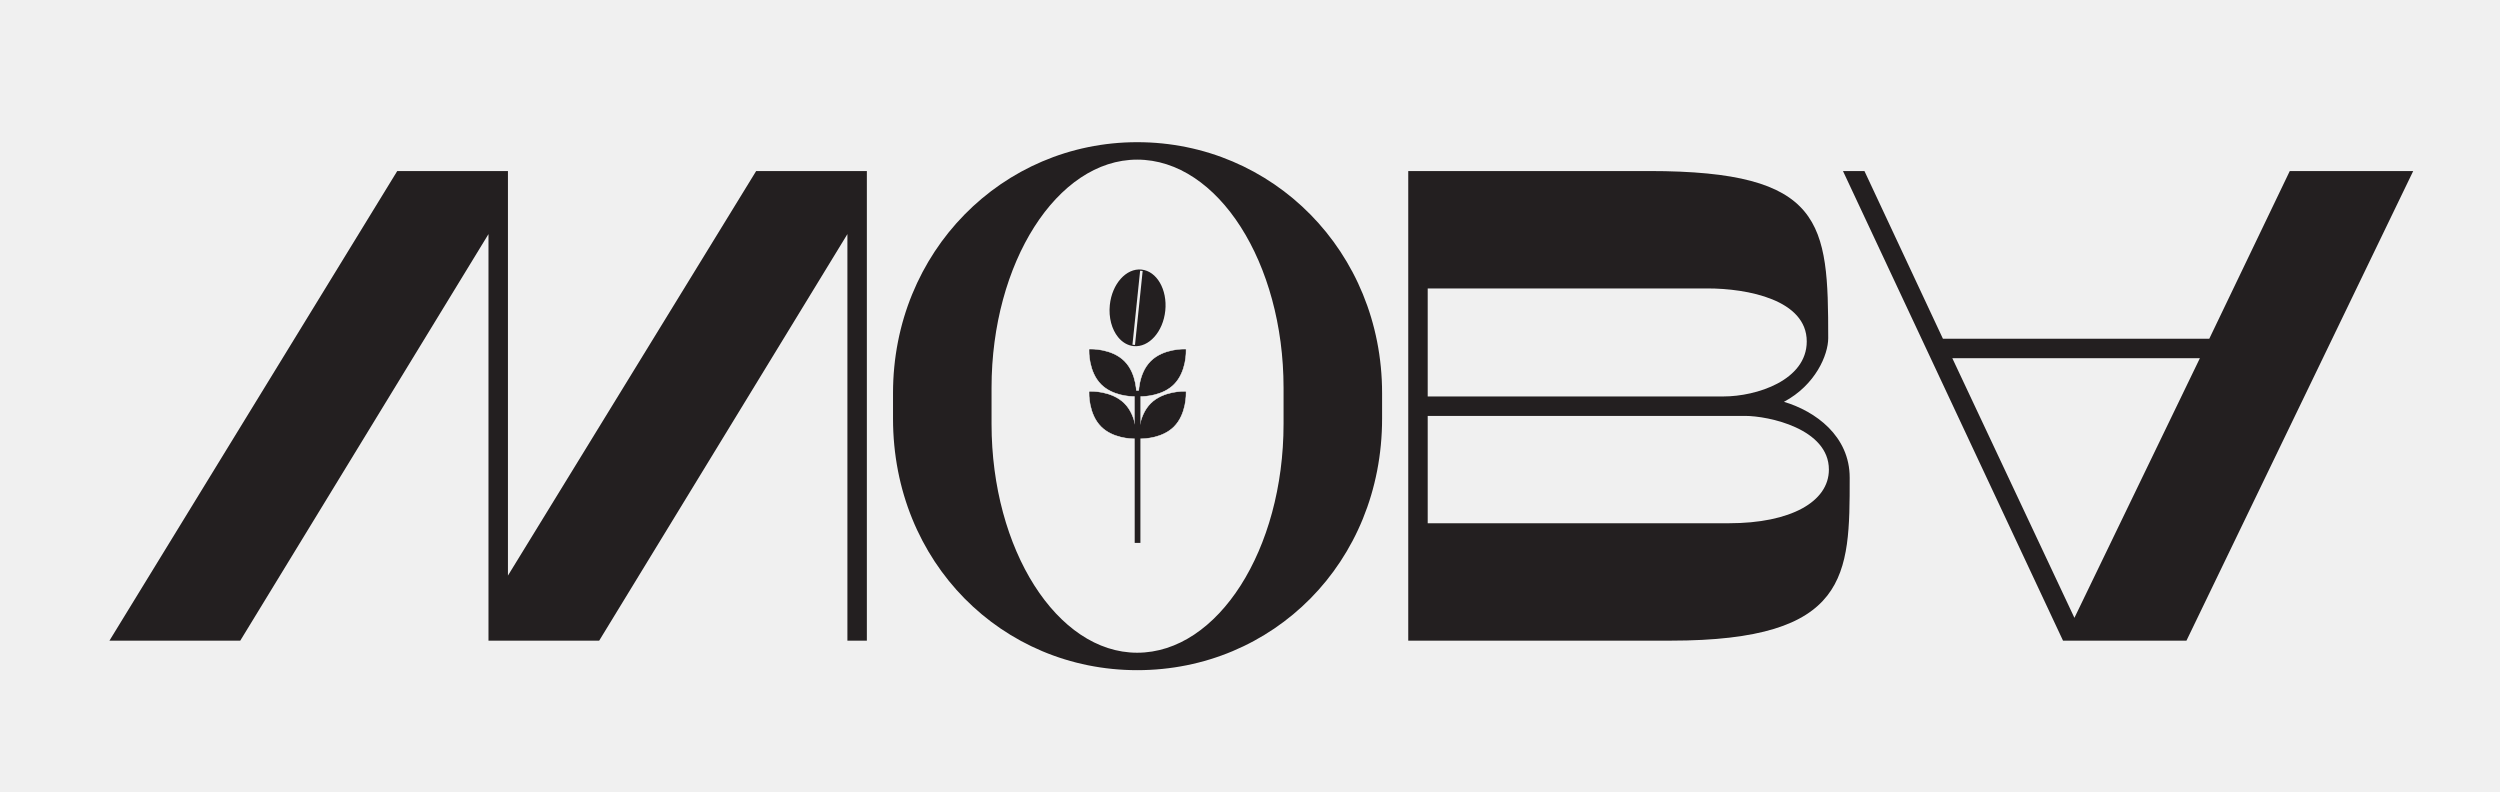
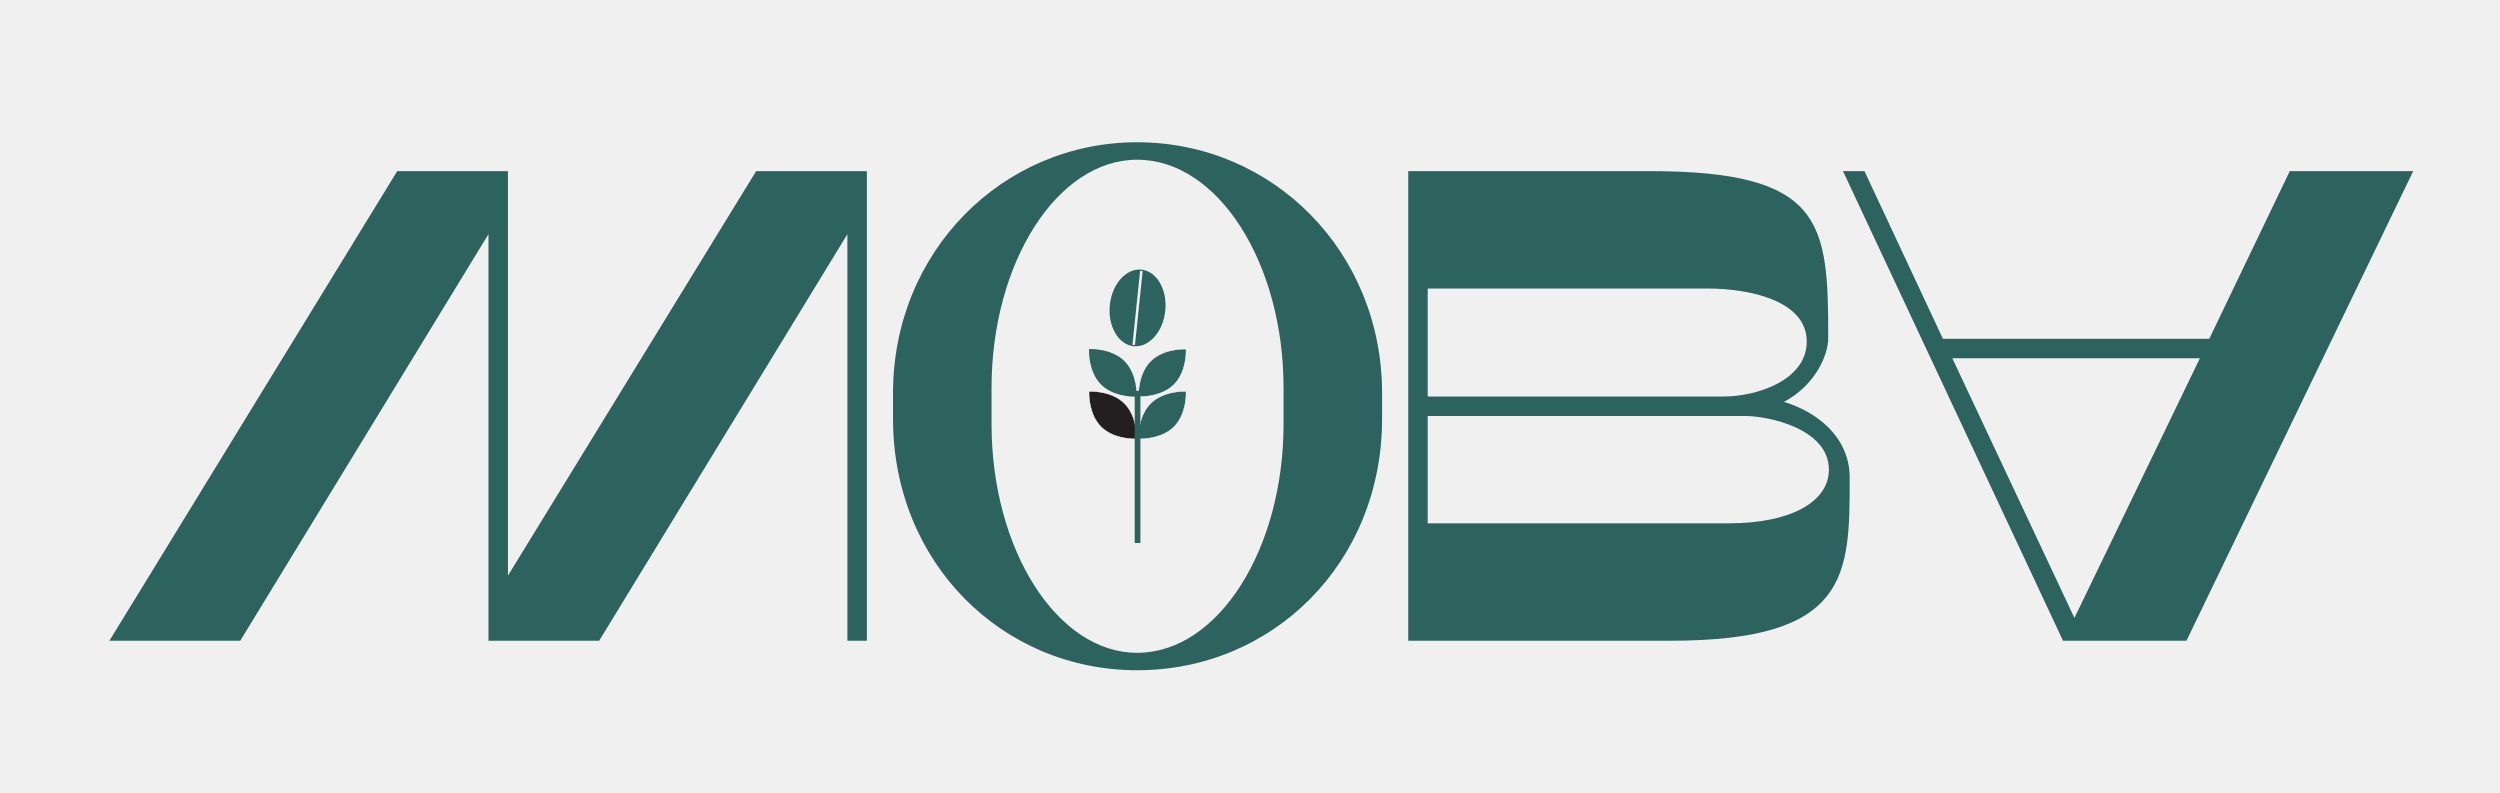
- <svg xmlns="http://www.w3.org/2000/svg" viewBox="0 0 7158.387 2267.72" height="22.677" width="71.584" xml:space="preserve" id="svg2" version="1.1">
-   <defs id="defs6">
-     <clipPath id="clipPath22" clipPathUnits="userSpaceOnUse">
-       <path id="path20" d="M 0,1700.787 H 5368.794 V 0 H 0 Z" />
+ <svg xmlns="http://www.w3.org/2000/svg" viewBox="0 0 7158.39 2267.72" fill="none" stroke="currentColor" height="22.68" width="71.58" xml:space="preserve">
+   <defs>
+     <clipPath id="a" clipPathUnits="userSpaceOnUse">
+       <path d="M0 1700.79h5368.8V0H0Z" />
    </clipPath>
  </defs>
-   <g transform="matrix(1.333333,0,0,-1.333333,0,2267.72)" id="g10">
-     <g transform="translate(234.9995,324.9734)" id="g12">
-       <path id="path14" style="fill:#231f20;fill-opacity:1;fill-rule:nonzero;stroke:none" d="M 0,0 618.075,1008.514 H 855.797 V 139.751 l 533.071,868.763 H 1626.59 V 0 h -41.782 V 873.085 L 1051.736,0 H 814.015 V 873.085 L 280.943,0 Z" />
-     </g>
-     <g id="g16">
-       <g clip-path="url(#clipPath22)" id="g18">
-         <g transform="translate(2756.468,790.3309)" id="g24">
-           <path id="path26" style="fill:#231f20;fill-opacity:1;fill-rule:nonzero;stroke:none" d="M 0,0 V 77.8 C 0,345.776 -140.645,567.649 -314.382,567.649 -486.465,567.649 -627.11,345.776 -627.11,77.8 V 0 c 0,-269.417 140.645,-491.291 312.728,-491.291 C -140.645,-491.291 0,-269.417 0,0 m -314.275,605.108 c 291.028,0 525.868,-234.839 525.868,-538.834 V 11.526 c 0,-309.758 -234.84,-540.276 -525.868,-540.276 -289.588,0 -524.428,230.518 -524.428,540.276 v 54.748 c 0,303.995 234.84,538.834 524.428,538.834" />
-         </g>
-         <g transform="translate(3927.584,692.3607)" id="g28">
-           <path id="path30" style="fill:#231f20;fill-opacity:1;fill-rule:nonzero;stroke:none" d="m 0,0 c 0,87.885 -129.666,115.259 -180.092,115.259 h -681.467 v -230.518 h 646.89 C -82.122,-115.259 0,-69.155 0,0 m -47.544,275.18 c 0,89.326 -126.785,113.818 -213.229,113.818 H -861.559 V 157.04 h 635.364 c 70.596,0 178.651,34.578 178.651,118.14 M -340.013,-367.387 H -903.341 V 641.127 h 517.224 c 376.032,0 384.676,-110.937 384.676,-358.743 0,-36.018 -27.374,-100.851 -95.088,-136.87 67.714,-20.17 141.192,-73.477 141.192,-162.803 0,-208.906 0,-350.098 -384.676,-350.098" />
-         </g>
-         <g transform="translate(4454.873,373.9584)" id="g32">
-           <path id="path34" style="fill:#231f20;fill-opacity:1;fill-rule:nonzero;stroke:none" d="m 0,0 269.417,557.564 h -531.63 z M -450.95,959.529 -282.384,599.346 H 289.588 L 462.476,959.529 H 727.571 L 240.603,-48.985 H -24.492 L -497.053,959.529 Z" />
-         </g>
-         <g transform="translate(2436.701,849.1439)" id="g36">
-           <path id="path38" style="fill:#231f20;fill-opacity:1;fill-rule:nonzero;stroke:none" d="m 0,0 c -9.267,0 -47.653,1.54 -72.092,25.979 -27.359,27.359 -26.019,72.197 -25.95,74.093 l 0.075,2 2,0.074 c 1.891,0.071 46.734,1.41 74.093,-25.949 C 5.487,48.838 4.147,3.999 4.076,2.104 L 4.001,0.104 2.002,0.03 C 1.8,0.022 1.107,0 0,0" />
-         </g>
-         <g transform="translate(2436.701,849.1439)" id="g40">
-           <path id="path42" style="fill:none;stroke:#ffffff;stroke-width:1;stroke-linecap:butt;stroke-linejoin:miter;stroke-miterlimit:10;stroke-dasharray:none;stroke-opacity:1" d="m 0,0 c -9.267,0 -47.653,1.54 -72.092,25.979 -27.359,27.359 -26.019,72.197 -25.95,74.093 l 0.075,2 2,0.074 c 1.891,0.071 46.734,1.41 74.093,-25.949 C 5.487,48.838 4.147,3.999 4.076,2.104 L 4.001,0.104 2.002,0.03 C 1.8,0.022 1.107,0 0,0 Z" />
-         </g>
-         <g transform="translate(2437.409,959.9741)" id="g44">
-           <path id="path46" style="fill:#231f20;fill-opacity:1;fill-rule:nonzero;stroke:none" d="m 0,0 -5.458,0.565 16.466,158.886 5.458,-0.565 z m 14.02,161.898 c -32.836,3.402 -63.371,-30.691 -68.065,-76 -2.836,-27.359 4.385,-52.642 17.781,-69.136 8.789,-10.822 20.243,-17.86 33.252,-19.208 32.835,-3.404 63.37,30.689 68.065,76 4.695,45.308 -18.197,84.943 -51.033,88.344" />
-         </g>
-         <g transform="translate(2447.123,849.1734)" id="g48">
-           <path id="path50" style="fill:#231f20;fill-opacity:1;fill-rule:nonzero;stroke:none" d="m 0,0 -2,0.075 -0.074,1.999 c -0.071,1.896 -1.411,46.734 25.95,74.094 27.359,27.358 72.202,26.019 74.093,25.949 l 2,-0.075 0.074,-2 c 0.07,-1.895 1.41,-46.733 -25.949,-74.093 C 49.655,1.51 11.269,-0.03 2.002,-0.03 0.895,-0.03 0.202,-0.008 0,0" />
-         </g>
-         <g transform="translate(2447.123,849.1734)" id="g52">
-           <path id="path54" style="fill:none;stroke:#ffffff;stroke-width:1;stroke-linecap:butt;stroke-linejoin:miter;stroke-miterlimit:10;stroke-dasharray:none;stroke-opacity:1" d="m 0,0 -2,0.075 -0.074,1.999 c -0.071,1.896 -1.411,46.734 25.95,74.094 27.359,27.358 72.202,26.019 74.093,25.949 l 2,-0.075 0.074,-2 c 0.07,-1.895 1.41,-46.733 -25.949,-74.093 C 49.655,1.51 11.269,-0.03 2.002,-0.03 0.895,-0.03 0.202,-0.008 0,0 Z" />
-         </g>
-         <g transform="translate(2436.701,758.3776)" id="g56">
-           <path id="path58" style="fill:#231f20;fill-opacity:1;fill-rule:nonzero;stroke:none" d="m 0,0 c -9.267,0 -47.653,1.54 -72.092,25.979 -27.359,27.359 -26.019,72.197 -25.95,74.093 l 0.075,2 2,0.074 c 1.891,0.071 46.734,1.41 74.093,-25.949 C 5.487,48.838 4.147,3.999 4.076,2.104 L 4.001,0.104 2.002,0.03 C 1.8,0.022 1.107,0 0,0" />
-         </g>
-         <g transform="translate(2436.701,758.3776)" id="g60">
-           <path id="path62" style="fill:none;stroke:#ffffff;stroke-width:1;stroke-linecap:butt;stroke-linejoin:miter;stroke-miterlimit:10;stroke-dasharray:none;stroke-opacity:1" d="m 0,0 c -9.267,0 -47.653,1.54 -72.092,25.979 -27.359,27.359 -26.019,72.197 -25.95,74.093 l 0.075,2 2,0.074 c 1.891,0.071 46.734,1.41 74.093,-25.949 C 5.487,48.838 4.147,3.999 4.076,2.104 L 4.001,0.104 2.002,0.03 C 1.8,0.022 1.107,0 0,0 Z" />
-         </g>
-         <g transform="translate(2447.123,758.4071)" id="g64">
-           <path id="path66" style="fill:#231f20;fill-opacity:1;fill-rule:nonzero;stroke:none" d="m 0,0 -2,0.075 -0.074,1.999 c -0.071,1.896 -1.411,46.734 25.95,74.094 27.359,27.358 72.202,26.019 74.093,25.949 l 2,-0.075 0.074,-2 c 0.07,-1.895 1.41,-46.733 -25.949,-74.093 C 49.655,1.51 11.269,-0.03 2.002,-0.03 0.895,-0.03 0.202,-0.008 0,0" />
-         </g>
-         <g transform="translate(2447.123,758.4071)" id="g68">
-           <path id="path70" style="fill:none;stroke:#ffffff;stroke-width:1;stroke-linecap:butt;stroke-linejoin:miter;stroke-miterlimit:10;stroke-dasharray:none;stroke-opacity:1" d="m 0,0 -2,0.075 -0.074,1.999 c -0.071,1.896 -1.411,46.734 25.95,74.094 27.359,27.358 72.202,26.019 74.093,25.949 l 2,-0.075 0.074,-2 c 0.07,-1.895 1.41,-46.733 -25.949,-74.093 C 49.655,1.51 11.269,-0.03 2.002,-0.03 0.895,-0.03 0.202,-0.008 0,0 Z" />
-         </g>
-         <path id="path72" style="fill:#231f20;fill-opacity:1;fill-rule:nonzero;stroke:none" d="m 2449.039,534.914 h -12.252 v 326.718 h 12.252 z" />
-       </g>
-     </g>
+   <path style="fill:#2D635E;fill-opacity:1;fill-rule:nonzero;stroke:none" d="m0 0 618.08 1008.51H855.8V139.75l533.07 868.76h237.72V0h-41.78v873.09L1051.74 0H814v873.09L280.94 0Z" transform="matrix(1.33333 0 0 -1.33333 313.33 1834.42)" />
+   <g clip-path="url(#a)" transform="matrix(1.33333 0 0 -1.33333 0 2267.72)">
+     <path style="fill:#2D635E;fill-opacity:1;fill-rule:nonzero;stroke:none" d="M0 0v77.8c0 267.98-140.65 489.85-314.38 489.85-172.08 0-312.73-221.87-312.73-489.85V0c0-269.42 140.65-491.3 312.73-491.3C-140.65-491.3 0-269.41 0 0m-314.27 605.1c291.02 0 525.86-234.83 525.86-538.83V11.53c0-309.76-234.84-540.28-525.87-540.28-289.58 0-524.42 230.52-524.42 540.28v54.74c0 304 234.84 538.84 524.43 538.84" transform="translate(2756.47 790.33)" />
+     <path style="fill:#2D635E;fill-opacity:1;fill-rule:nonzero;stroke:none" d="M0 0c0 87.89-129.67 115.26-180.1 115.26h-681.46v-230.52h646.9C-82.13-115.26 0-69.16 0 0m-47.54 275.18c0 89.33-126.79 113.82-213.23 113.82h-600.79V157.04h635.37c70.6 0 178.65 34.58 178.65 118.14m-292.47-642.57h-563.33V641.13h517.22c376.04 0 384.68-110.94 384.68-358.75 0-36.01-27.37-100.85-95.09-136.87 67.72-20.17 141.2-73.47 141.2-162.8 0-208.9 0-350.1-384.68-350.1" transform="translate(3927.58 692.36)" />
+     <path style="fill:#2D635E;fill-opacity:1;fill-rule:nonzero;stroke:none" d="m0 0 269.42 557.56h-531.63zm-450.95 959.53 168.57-360.18h571.97l172.89 360.18h265.1L240.6-48.98H-24.5l-472.55 1008.5Z" transform="translate(4454.87 373.96)" />
+     <path style="fill:#2D635E;fill-opacity:1;fill-rule:nonzero;stroke:none" d="M0 0c-9.27 0-47.65 1.54-72.1 25.98-27.35 27.36-26.01 72.2-25.94 74.1l.07 2 2 .07c1.9.07 46.74 1.4 74.1-25.95C5.49 48.84 4.15 4 4.08 2.1L4 .1 2 .03C1.8.03 1.1 0 0 0" transform="translate(2436.7 849.14)" />
+     <path style="fill:#2D635E;fill-opacity:1;fill-rule:nonzero;stroke:none" d="m0 0-5.46.56 16.47 158.9 5.46-.57zm14.02 161.9c-32.84 3.4-63.37-30.7-68.06-76-2.84-27.36 4.38-52.64 17.78-69.14C-27.48 5.94-16.02-1.1-3.01-2.44c32.83-3.41 63.37 30.68 68.06 76 4.7 45.3-18.2 84.94-51.03 88.34" transform="translate(2437.4 959.97)" />
+     <path style="fill:#2D635E;fill-opacity:1;fill-rule:nonzero;stroke:none" d="m0 0-2 .07-.07 2c-.07 1.9-1.42 46.74 25.95 74.1 27.36 27.36 72.2 26.02 74.09 25.95l2-.08.07-2c.07-1.9 1.41-46.73-25.95-74.1C49.65 1.52 11.27-.02 2-.02.9-.03.2-.01 0 0" transform="translate(2447.12 849.17)" />
+     <path style="fill:none;stroke:#fff;stroke-width:1;stroke-linecap:butt;stroke-linejoin:miter;stroke-miterlimit:10;stroke-dasharray:none;stroke-opacity:1" d="m0 0-2 .07-.07 2c-.07 1.9-1.42 46.74 25.95 74.1 27.36 27.36 72.2 26.02 74.09 25.95l2-.08.07-2c.07-1.9 1.41-46.73-25.95-74.1C49.65 1.52 11.27-.02 2-.02.9-.03.2-.01 0 0Z" transform="translate(2447.12 849.17)" />
+     <path style="fill:#231f20;fill-opacity:1;fill-rule:nonzero;stroke:none" d="M0 0c-9.27 0-47.65 1.54-72.1 25.98-27.35 27.36-26.01 72.2-25.94 74.1l.07 2 2 .07c1.9.07 46.74 1.4 74.1-25.95C5.49 48.84 4.15 4 4.08 2.1L4 .1 2 .03C1.8.03 1.1 0 0 0" transform="translate(2436.7 758.38)" />
+     <path style="fill:none;stroke:#fff;stroke-width:1;stroke-linecap:butt;stroke-linejoin:miter;stroke-miterlimit:10;stroke-dasharray:none;stroke-opacity:1" d="M0 0c-9.27 0-47.65 1.54-72.1 25.98-27.35 27.36-26.01 72.2-25.94 74.1l.07 2 2 .07c1.9.07 46.74 1.4 74.1-25.95C5.49 48.84 4.15 4 4.08 2.1L4 .1 2 .03C1.8.03 1.1 0 0 0Z" transform="translate(2436.7 758.38)" />
+     <path style="fill:#2D635E;fill-opacity:1;fill-rule:nonzero;stroke:none" d="m0 0-2 .07-.07 2c-.07 1.9-1.42 46.74 25.95 74.1 27.36 27.36 72.2 26.02 74.09 25.95l2-.08.07-2c.07-1.9 1.41-46.73-25.95-74.1C49.65 1.52 11.27-.02 2-.02.9-.03.2-.01 0 0" transform="translate(2447.12 758.4)" />
+     <path style="fill:none;stroke:#fff;stroke-width:1;stroke-linecap:butt;stroke-linejoin:miter;stroke-miterlimit:10;stroke-dasharray:none;stroke-opacity:1" d="m0 0-2 .07-.07 2c-.07 1.9-1.42 46.74 25.95 74.1 27.36 27.36 72.2 26.02 74.09 25.95l2-.08.07-2c.07-1.9 1.41-46.73-25.95-74.1C49.65 1.52 11.27-.02 2-.02.9-.03.2-.01 0 0Z" transform="translate(2447.12 758.4)" />
+     <path style="fill:#2D635E;fill-opacity:1;fill-rule:nonzero;stroke:none" d="M2449.04 534.91h-12.25v326.72h12.25z" />
  </g>
</svg>
